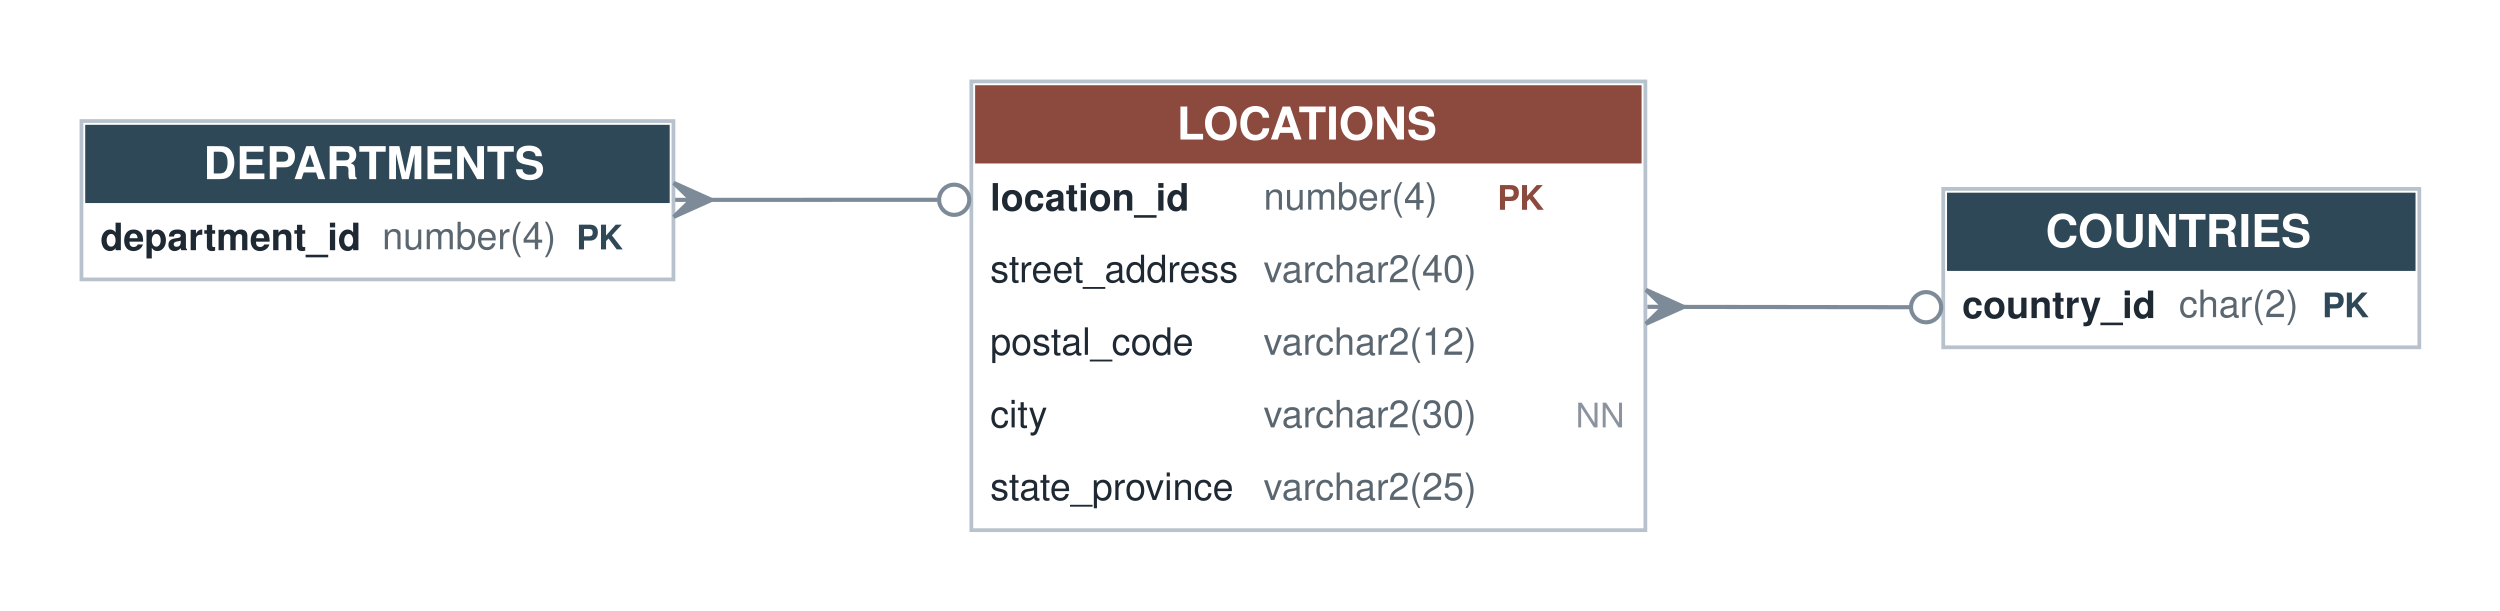
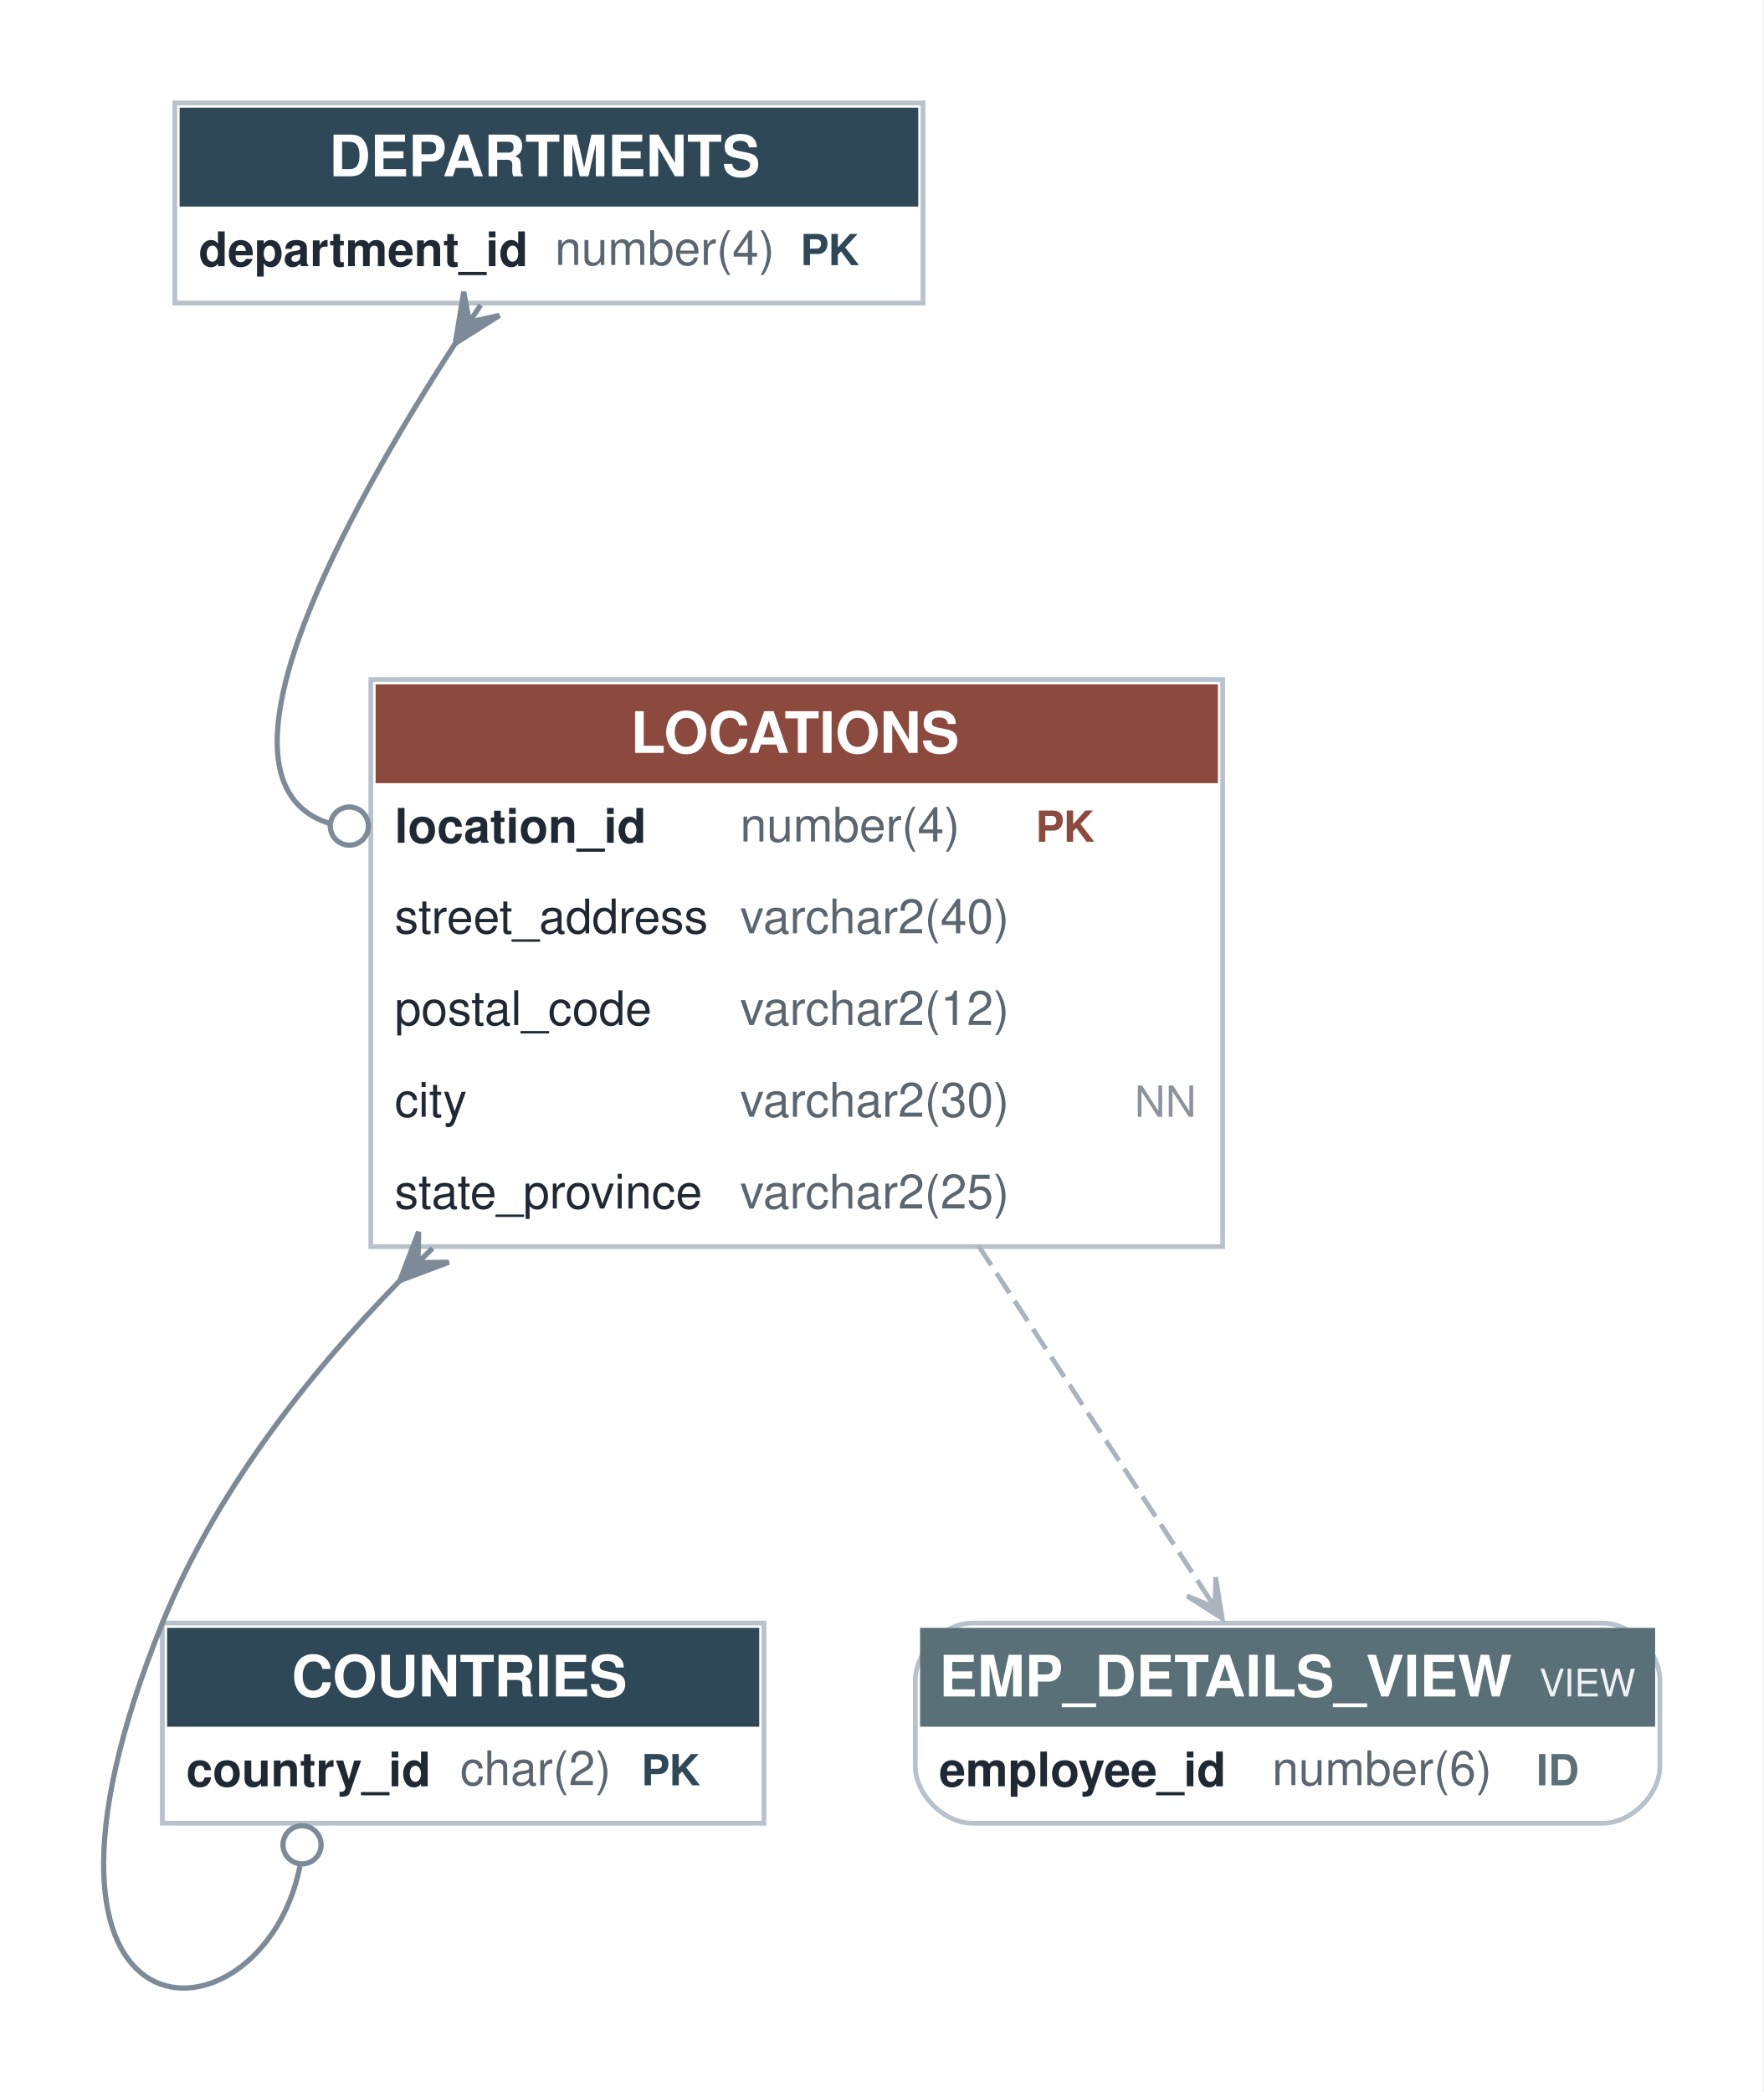
- <svg xmlns="http://www.w3.org/2000/svg" width="663pt" height="162pt" viewBox="0.00 0.00 663.00 162.00">
-   <g id="graph0" class="graph" transform="scale(1 1) rotate(0) translate(21.6 140.6)">
-     <polygon fill="white" stroke="none" points="-21.6,21.6 -21.6,-140.6 641.6,-140.6 641.6,21.6 -21.6,21.6" />
+ <svg xmlns="http://www.w3.org/2000/svg" width="370pt" height="439pt" viewBox="0.00 0.00 370.00 439.00">
+   <g id="graph0" class="graph" transform="scale(1 1) rotate(0) translate(21.6 417.46)">
+     <polygon fill="white" stroke="none" points="-21.6,21.6 -21.6,-417.46 348.32,-417.46 348.32,21.6 -21.6,21.6" />
    <g id="node1" class="node">
-       <polygon fill="#ffffff" stroke="none" points="236,0 236,-119 414.75,-119 414.75,0 236,0" />
-       <polygon fill="none" stroke="#b8c2cc" points="236,0 236,-119 414.75,-119 414.75,0 236,0" />
-       <polygon fill="#8c4a3f" stroke="none" points="237,-97.25 237,-118 413.75,-118 413.75,-97.25 237,-97.25" />
-       <text xml:space="preserve" text-anchor="start" x="290.5" y="-103.6" font-family="Helvetica,Arial,sans-serif" font-weight="bold" font-size="12.00" fill="white">LOCATIONS</text>
-       <text xml:space="preserve" text-anchor="start" x="241" y="-84.75" font-family="Helvetica,Arial,sans-serif" font-weight="bold" font-size="10.00" fill="#1f2933">location_id</text>
-       <text xml:space="preserve" text-anchor="start" x="313.5" y="-85" font-family="Helvetica,Arial,sans-serif" font-size="10.00" fill="#5b6770">number(4)</text>
-       <text xml:space="preserve" text-anchor="start" x="375.5" y="-84.95" font-family="Helvetica,Arial,sans-serif" font-weight="bold" font-size="9.00" fill="#8c4a3f">PK</text>
-       <text xml:space="preserve" text-anchor="start" x="241" y="-65.75" font-family="Helvetica,Arial,sans-serif" font-size="10.00" fill="#1f2933">street_address</text>
-       <text xml:space="preserve" text-anchor="start" x="313.5" y="-65.75" font-family="Helvetica,Arial,sans-serif" font-size="10.00" fill="#5b6770">varchar2(40)</text>
-       <text xml:space="preserve" text-anchor="start" x="241" y="-46.5" font-family="Helvetica,Arial,sans-serif" font-size="10.00" fill="#1f2933">postal_code</text>
-       <text xml:space="preserve" text-anchor="start" x="313.5" y="-46.5" font-family="Helvetica,Arial,sans-serif" font-size="10.00" fill="#5b6770">varchar2(12)</text>
-       <text xml:space="preserve" text-anchor="start" x="241" y="-27.25" font-family="Helvetica,Arial,sans-serif" font-size="10.00" fill="#1f2933">city</text>
-       <text xml:space="preserve" text-anchor="start" x="313.5" y="-27.25" font-family="Helvetica,Arial,sans-serif" font-size="10.00" fill="#5b6770">varchar2(30)</text>
-       <text xml:space="preserve" text-anchor="start" x="396.25" y="-27.25" font-family="Helvetica,Arial,sans-serif" font-size="9.00" fill="#8b949e">NN</text>
-       <text xml:space="preserve" text-anchor="start" x="241" y="-8" font-family="Helvetica,Arial,sans-serif" font-size="10.00" fill="#1f2933">state_province</text>
-       <text xml:space="preserve" text-anchor="start" x="313.5" y="-8" font-family="Helvetica,Arial,sans-serif" font-size="10.00" fill="#5b6770">varchar2(25)</text>
+       <polygon fill="#ffffff" stroke="none" points="56.22,-155.86 56.22,-274.86 234.97,-274.86 234.97,-155.86 56.22,-155.86" />
+       <polygon fill="none" stroke="#b8c2cc" points="56.22,-155.86 56.22,-274.86 234.97,-274.86 234.97,-155.86 56.22,-155.86" />
+       <polygon fill="#8c4a3f" stroke="none" points="57.22,-253.11 57.22,-273.86 233.97,-273.86 233.97,-253.11 57.22,-253.11" />
+       <text xml:space="preserve" text-anchor="start" x="110.72" y="-259.46" font-family="Helvetica,Arial,sans-serif" font-weight="bold" font-size="12.00" fill="white">LOCATIONS</text>
+       <text xml:space="preserve" text-anchor="start" x="61.22" y="-240.61" font-family="Helvetica,Arial,sans-serif" font-weight="bold" font-size="10.00" fill="#1f2933">location_id</text>
+       <text xml:space="preserve" text-anchor="start" x="133.72" y="-240.86" font-family="Helvetica,Arial,sans-serif" font-size="10.00" fill="#5b6770">number(4)</text>
+       <text xml:space="preserve" text-anchor="start" x="195.72" y="-240.81" font-family="Helvetica,Arial,sans-serif" font-weight="bold" font-size="9.00" fill="#8c4a3f">PK</text>
+       <text xml:space="preserve" text-anchor="start" x="61.22" y="-221.61" font-family="Helvetica,Arial,sans-serif" font-size="10.00" fill="#1f2933">street_address</text>
+       <text xml:space="preserve" text-anchor="start" x="133.72" y="-221.61" font-family="Helvetica,Arial,sans-serif" font-size="10.00" fill="#5b6770">varchar2(40)</text>
+       <text xml:space="preserve" text-anchor="start" x="61.22" y="-202.36" font-family="Helvetica,Arial,sans-serif" font-size="10.00" fill="#1f2933">postal_code</text>
+       <text xml:space="preserve" text-anchor="start" x="133.72" y="-202.36" font-family="Helvetica,Arial,sans-serif" font-size="10.00" fill="#5b6770">varchar2(12)</text>
+       <text xml:space="preserve" text-anchor="start" x="61.22" y="-183.11" font-family="Helvetica,Arial,sans-serif" font-size="10.00" fill="#1f2933">city</text>
+       <text xml:space="preserve" text-anchor="start" x="133.72" y="-183.11" font-family="Helvetica,Arial,sans-serif" font-size="10.00" fill="#5b6770">varchar2(30)</text>
+       <text xml:space="preserve" text-anchor="start" x="216.47" y="-183.11" font-family="Helvetica,Arial,sans-serif" font-size="9.00" fill="#8b949e">NN</text>
+       <text xml:space="preserve" text-anchor="start" x="61.22" y="-163.86" font-family="Helvetica,Arial,sans-serif" font-size="10.00" fill="#1f2933">state_province</text>
+       <text xml:space="preserve" text-anchor="start" x="133.72" y="-163.86" font-family="Helvetica,Arial,sans-serif" font-size="10.00" fill="#5b6770">varchar2(25)</text>
    </g>
    <g id="node2" class="node">
-       <polygon fill="#ffffff" stroke="none" points="493.75,-48.5 493.75,-90.5 620,-90.5 620,-48.5 493.75,-48.5" />
-       <polygon fill="none" stroke="#b8c2cc" points="493.75,-48.5 493.75,-90.5 620,-90.5 620,-48.5 493.75,-48.5" />
-       <polygon fill="#2f4858" stroke="none" points="494.75,-68.75 494.75,-89.5 619,-89.5 619,-68.75 494.75,-68.75" />
-       <text xml:space="preserve" text-anchor="start" x="520.88" y="-75.1" font-family="Helvetica,Arial,sans-serif" font-weight="bold" font-size="12.00" fill="white">COUNTRIES</text>
-       <text xml:space="preserve" text-anchor="start" x="498.75" y="-56.25" font-family="Helvetica,Arial,sans-serif" font-weight="bold" font-size="10.00" fill="#1f2933">country_id</text>
-       <text xml:space="preserve" text-anchor="start" x="556.25" y="-56.5" font-family="Helvetica,Arial,sans-serif" font-size="10.00" fill="#5b6770">char(2)</text>
-       <text xml:space="preserve" text-anchor="start" x="594.25" y="-56.45" font-family="Helvetica,Arial,sans-serif" font-weight="bold" font-size="9.00" fill="#2f4858">PK</text>
+       <polygon fill="#ffffff" stroke="none" points="12.47,-34.86 12.47,-76.86 138.72,-76.86 138.72,-34.86 12.47,-34.86" />
+       <polygon fill="none" stroke="#b8c2cc" points="12.47,-34.86 12.47,-76.86 138.72,-76.86 138.72,-34.86 12.47,-34.86" />
+       <polygon fill="#2f4858" stroke="none" points="13.47,-55.11 13.47,-75.86 137.72,-75.86 137.72,-55.11 13.47,-55.11" />
+       <text xml:space="preserve" text-anchor="start" x="39.59" y="-61.46" font-family="Helvetica,Arial,sans-serif" font-weight="bold" font-size="12.00" fill="white">COUNTRIES</text>
+       <text xml:space="preserve" text-anchor="start" x="17.47" y="-42.61" font-family="Helvetica,Arial,sans-serif" font-weight="bold" font-size="10.00" fill="#1f2933">country_id</text>
+       <text xml:space="preserve" text-anchor="start" x="74.97" y="-42.86" font-family="Helvetica,Arial,sans-serif" font-size="10.00" fill="#5b6770">char(2)</text>
+       <text xml:space="preserve" text-anchor="start" x="112.97" y="-42.81" font-family="Helvetica,Arial,sans-serif" font-weight="bold" font-size="9.00" fill="#2f4858">PK</text>
    </g>
    <g id="edge2" class="edge">
-       <path fill="none" stroke="#7d8b99" stroke-width="1.1" d="M424.84,-59.21C444.47,-59.16 465.1,-59.13 484.78,-59.13" />
-       <polygon fill="#7d8b99" stroke="#7d8b99" stroke-width="1.1" points="424.91,-59.21 414.9,-54.73 419.54,-59.22 415.28,-59.23 415.28,-59.23 415.28,-59.23 419.54,-59.22 414.92,-63.73 424.91,-59.21" />
-       <ellipse fill="none" stroke="#7d8b99" stroke-width="1.1" cx="489.2" cy="-59.13" rx="4" ry="4" />
+       <path fill="none" stroke="#7d8b99" stroke-width="1.1" d="M62.48,-148.89C42.26,-128.24 23.34,-103.72 12.47,-76.86 -24.74,15.08 33.46,13.64 41.35,-25.87" />
+       <polygon fill="#7d8b99" stroke="#7d8b99" stroke-width="1.1" points="62.31,-148.73 66.24,-158.97 66.12,-152.51 69.15,-155.51 69.15,-155.51 69.15,-155.51 66.12,-152.51 72.58,-152.58 62.31,-148.73" />
+       <ellipse fill="none" stroke="#7d8b99" stroke-width="1.1" cx="41.78" cy="-30.33" rx="4" ry="4" />
+     </g>
+     <g id="node4" class="node">
+       <path fill="#ffffff" stroke="none" d="M182.47,-34.86C182.47,-34.86 314.72,-34.86 314.72,-34.86 320.72,-34.86 326.72,-40.86 326.72,-46.86 326.72,-46.86 326.72,-64.86 326.72,-64.86 326.72,-70.86 320.72,-76.86 314.72,-76.86 314.72,-76.86 182.47,-76.86 182.47,-76.86 176.47,-76.86 170.47,-70.86 170.47,-64.86 170.47,-64.86 170.47,-46.86 170.47,-46.86 170.47,-40.86 176.47,-34.86 182.47,-34.86" />
+       <path fill="none" stroke="#b8c2cc" d="M182.47,-34.86C182.47,-34.86 314.72,-34.86 314.72,-34.86 320.72,-34.86 326.72,-40.86 326.72,-46.86 326.72,-46.86 326.72,-64.86 326.72,-64.86 326.72,-70.86 320.72,-76.86 314.72,-76.86 314.72,-76.86 182.47,-76.86 182.47,-76.86 176.47,-76.86 170.47,-70.86 170.47,-64.86 170.47,-64.86 170.47,-46.86 170.47,-46.86 170.47,-40.86 176.47,-34.86 182.47,-34.86" />
+       <polygon fill="#5a7078" stroke="none" points="171.47,-55.11 171.47,-75.86 325.72,-75.86 325.72,-55.11 171.47,-55.11" />
+       <text xml:space="preserve" text-anchor="start" x="175.47" y="-61.46" font-family="Helvetica,Arial,sans-serif" font-weight="bold" font-size="12.00" fill="white">EMP_DETAILS_VIEW</text>
+       <text xml:space="preserve" text-anchor="start" x="296.97" y="-61.46" font-family="Helvetica,Arial,sans-serif" font-size="8.00" fill="#eef2f5">  VIEW</text>
+       <text xml:space="preserve" text-anchor="start" x="175.47" y="-42.61" font-family="Helvetica,Arial,sans-serif" font-weight="bold" font-size="10.00" fill="#1f2933">employee_id</text>
+       <text xml:space="preserve" text-anchor="start" x="245.34" y="-42.86" font-family="Helvetica,Arial,sans-serif" font-size="10.00" fill="#5b6770">number(6)</text>
+       <text xml:space="preserve" text-anchor="start" x="300.78" y="-42.81" font-family="Helvetica,Arial,sans-serif" font-weight="bold" font-size="9.00" fill="#5a7078">ID</text>
+     </g>
+     <g id="edge3" class="edge">
+       <path fill="none" stroke="#a9b4bf" stroke-dasharray="5,2" d="M183.66,-156.16C199.74,-131.56 217.71,-104.08 230.66,-84.28" />
+       <polygon fill="#a9b4bf" stroke="#a9b4bf" points="234.87,-77.84 233.51,-86.51 233.35,-80.17 230.49,-84.53 230.49,-84.53 230.49,-84.53 233.35,-80.17 227.48,-82.56 234.87,-77.84" />
    </g>
    <g id="node3" class="node">
-       <polygon fill="#ffffff" stroke="none" points="0,-66.5 0,-108.5 157,-108.5 157,-66.5 0,-66.5" />
-       <polygon fill="none" stroke="#b8c2cc" points="0,-66.5 0,-108.5 157,-108.5 157,-66.5 0,-66.5" />
-       <polygon fill="#2f4858" stroke="none" points="1,-86.75 1,-107.5 156,-107.5 156,-86.75 1,-86.75" />
-       <text xml:space="preserve" text-anchor="start" x="32.38" y="-93.1" font-family="Helvetica,Arial,sans-serif" font-weight="bold" font-size="12.00" fill="white">DEPARTMENTS</text>
-       <text xml:space="preserve" text-anchor="start" x="5" y="-74.25" font-family="Helvetica,Arial,sans-serif" font-weight="bold" font-size="10.00" fill="#1f2933">department_id</text>
-       <text xml:space="preserve" text-anchor="start" x="79.75" y="-74.5" font-family="Helvetica,Arial,sans-serif" font-size="10.00" fill="#5b6770">number(4)</text>
-       <text xml:space="preserve" text-anchor="start" x="131.25" y="-74.45" font-family="Helvetica,Arial,sans-serif" font-weight="bold" font-size="9.00" fill="#2f4858">PK</text>
+       <polygon fill="#ffffff" stroke="none" points="15.09,-353.86 15.09,-395.86 172.09,-395.86 172.09,-353.86 15.09,-353.86" />
+       <polygon fill="none" stroke="#b8c2cc" points="15.09,-353.86 15.09,-395.86 172.09,-395.86 172.09,-353.86 15.09,-353.86" />
+       <polygon fill="#2f4858" stroke="none" points="16.09,-374.11 16.09,-394.86 171.09,-394.86 171.09,-374.11 16.09,-374.11" />
+       <text xml:space="preserve" text-anchor="start" x="47.47" y="-380.46" font-family="Helvetica,Arial,sans-serif" font-weight="bold" font-size="12.00" fill="white">DEPARTMENTS</text>
+       <text xml:space="preserve" text-anchor="start" x="20.09" y="-361.61" font-family="Helvetica,Arial,sans-serif" font-weight="bold" font-size="10.00" fill="#1f2933">department_id</text>
+       <text xml:space="preserve" text-anchor="start" x="94.84" y="-361.86" font-family="Helvetica,Arial,sans-serif" font-size="10.00" fill="#5b6770">number(4)</text>
+       <text xml:space="preserve" text-anchor="start" x="146.34" y="-361.81" font-family="Helvetica,Arial,sans-serif" font-weight="bold" font-size="9.00" fill="#2f4858">PK</text>
    </g>
    <g id="edge1" class="edge">
-       <path fill="none" stroke="#7d8b99" stroke-width="1.1" d="M166.92,-87.59C186.44,-87.61 207.22,-87.62 226.99,-87.62" />
-       <polygon fill="#7d8b99" stroke="#7d8b99" stroke-width="1.1" points="167.08,-87.59 157.08,-83.09 161.71,-87.59 157.45,-87.59 157.45,-87.59 157.45,-87.59 161.71,-87.59 157.08,-92.09 167.08,-87.59" />
-       <ellipse fill="none" stroke="#7d8b99" stroke-width="1.1" cx="231.45" cy="-87.62" rx="4" ry="4" />
+       <path fill="none" stroke="#7d8b99" stroke-width="1.1" d="M73.91,-345.36C51.05,-310.14 19.8,-253.73 47.37,-244.71" />
+       <polygon fill="#7d8b99" stroke="#7d8b99" stroke-width="1.1" points="73.94,-345.41 75.71,-356.23 76.9,-349.88 79.26,-353.44 79.26,-353.44 79.26,-353.44 76.9,-349.88 83.21,-351.27 73.94,-345.41" />
+       <ellipse fill="none" stroke="#7d8b99" stroke-width="1.1" cx="51.71" cy="-244.11" rx="4" ry="4" />
    </g>
  </g>
</svg>
